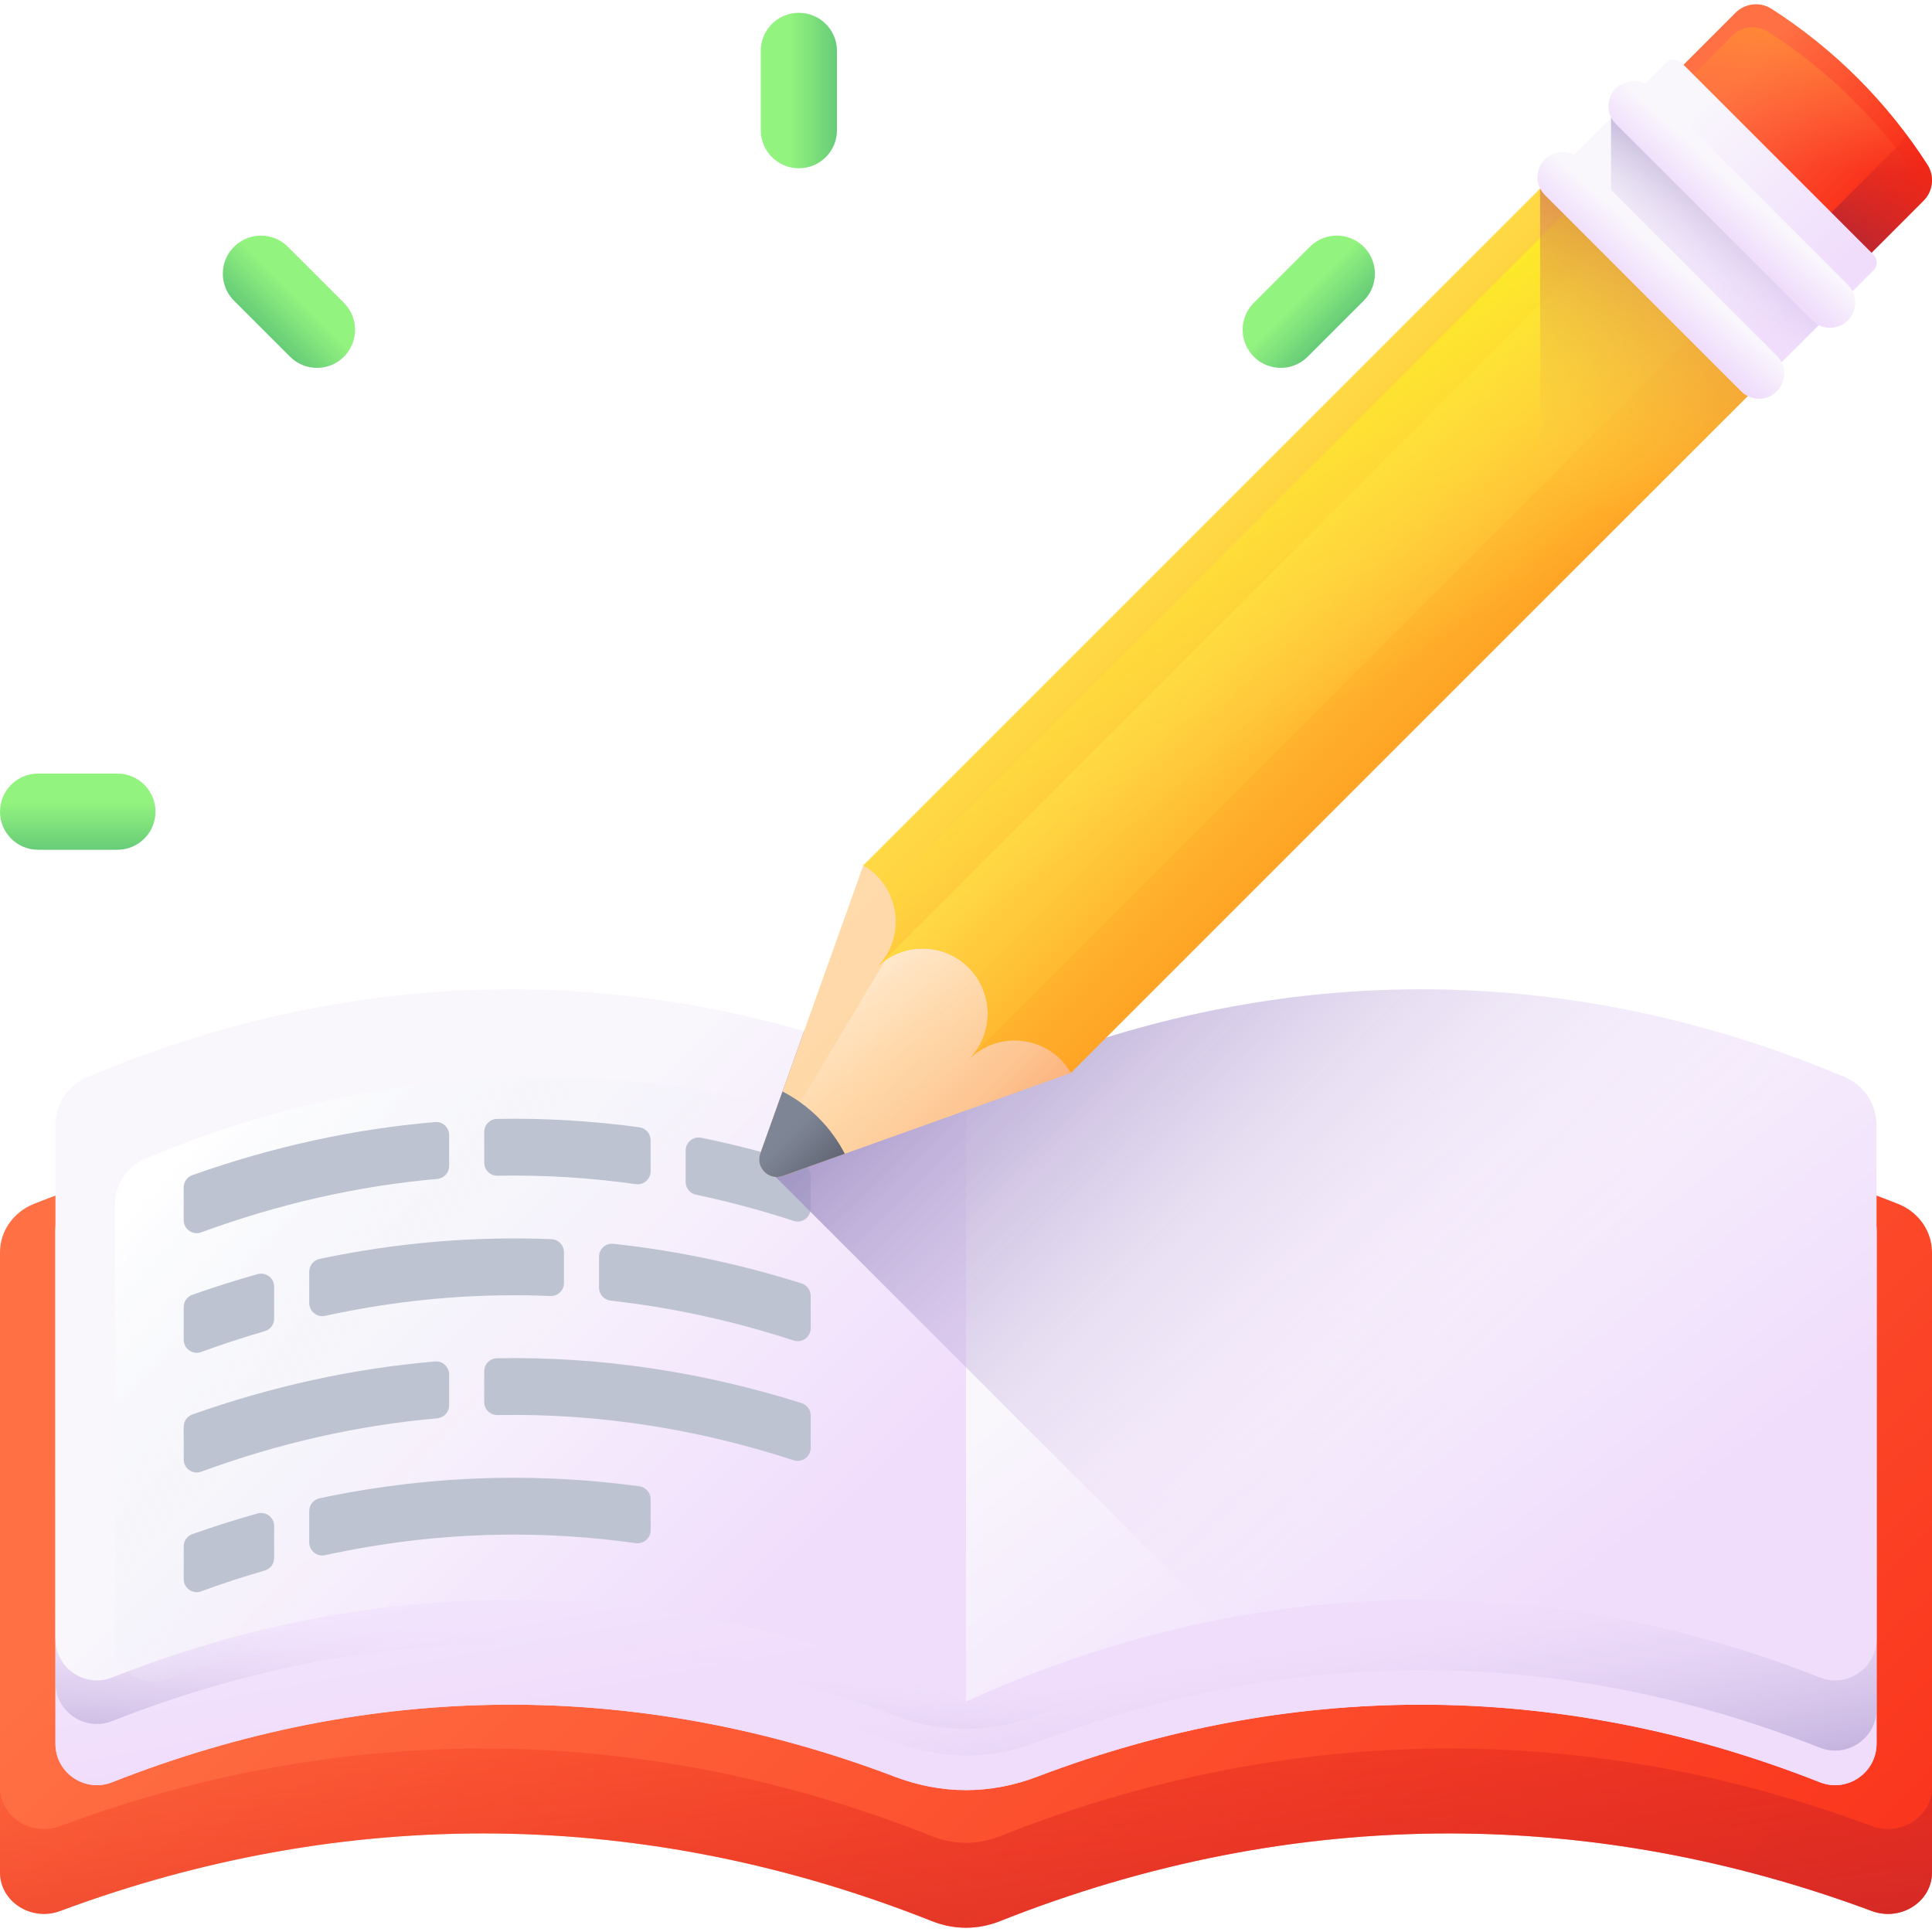
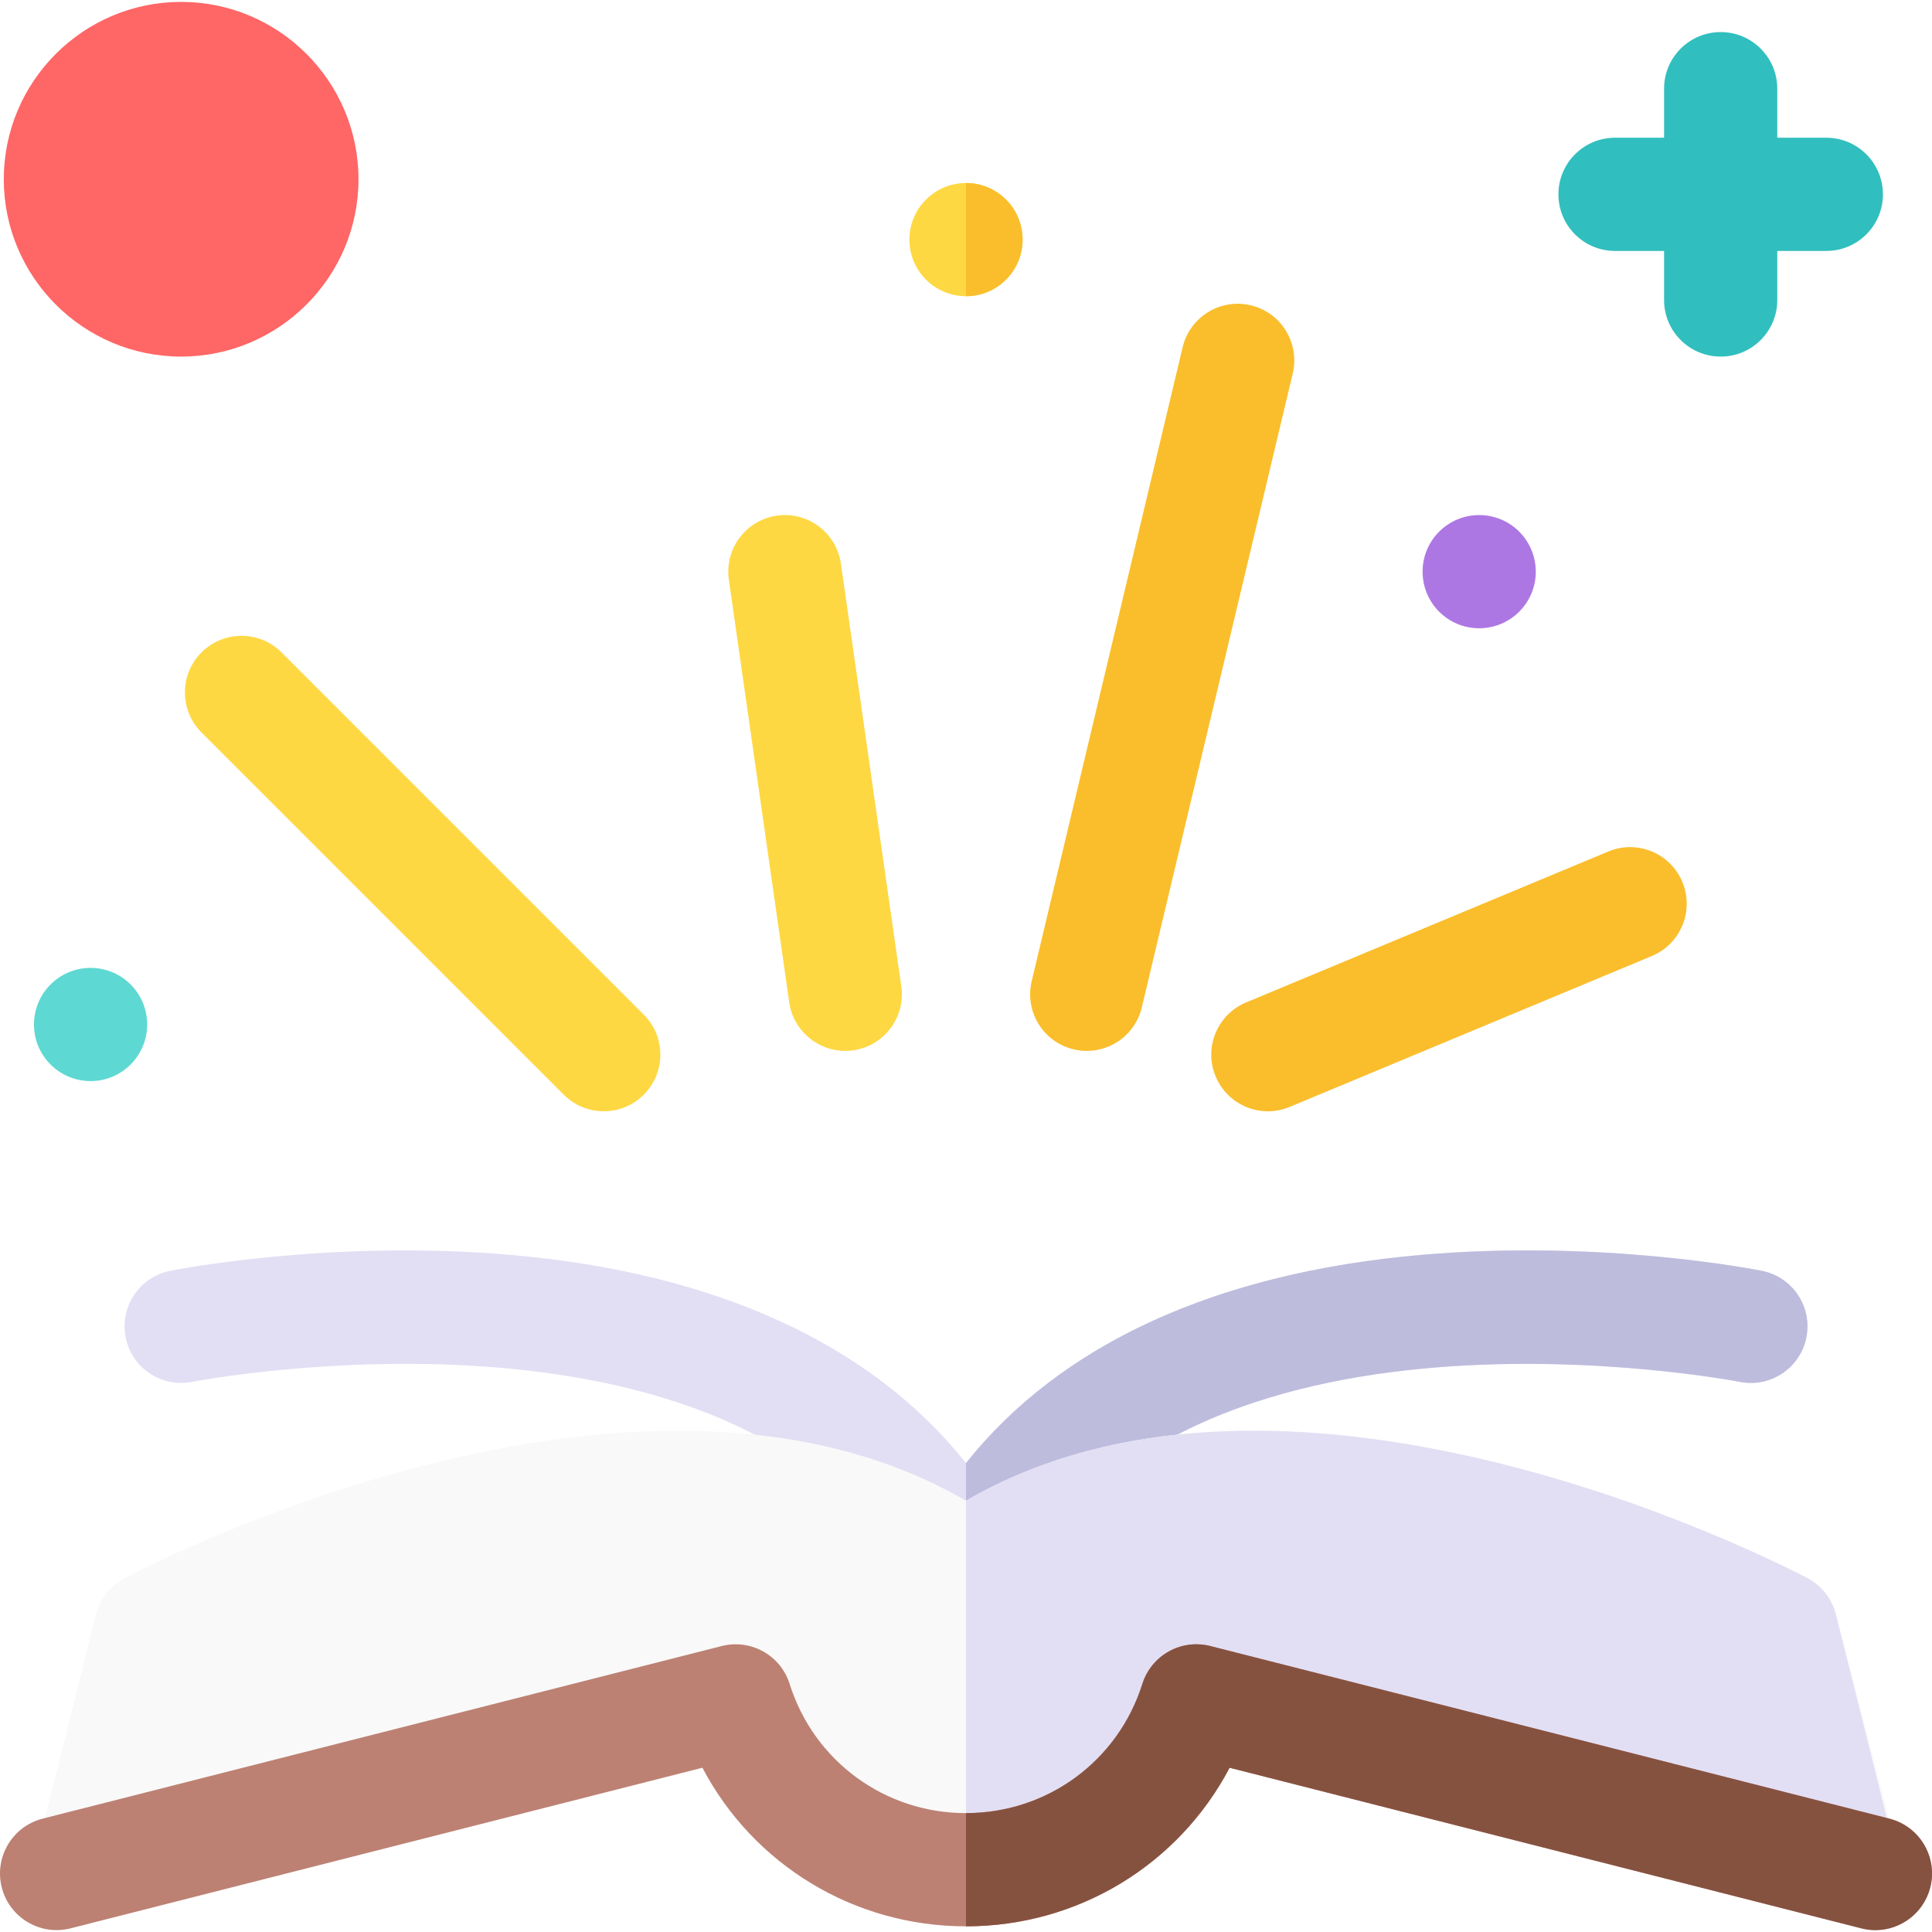
- <svg xmlns="http://www.w3.org/2000/svg" xmlns:xlink="http://www.w3.org/1999/xlink" id="Capa_1" enable-background="new 0 0 510 510" height="512" viewBox="0 0 510 510" width="512">
-   <linearGradient id="lg1">
-     <stop offset="0" stop-color="#ff7044" />
-     <stop offset="1" stop-color="#f92814" />
-   </linearGradient>
-   <linearGradient id="SVGID_1_" gradientUnits="userSpaceOnUse" x1="151.593" x2="475.819" xlink:href="#lg1" y1="305.766" y2="638.377" />
-   <linearGradient id="lg2">
-     <stop offset="0" stop-color="#f92814" stop-opacity="0" />
-     <stop offset="1" stop-color="#c1272d" />
-   </linearGradient>
-   <linearGradient id="SVGID_2_" gradientUnits="userSpaceOnUse" x1="244.764" x2="266.599" xlink:href="#lg2" y1="406.652" y2="570.412" />
-   <linearGradient id="lg3">
-     <stop offset="0" stop-color="#f9f7fc" />
-     <stop offset="1" stop-color="#f0ddfc" />
-   </linearGradient>
-   <linearGradient id="SVGID_3_" gradientUnits="userSpaceOnUse" x1="239.098" x2="261.599" xlink:href="#lg3" y1="304.438" y2="428.899" />
-   <linearGradient id="lg4">
-     <stop offset="0" stop-color="#f0ddfc" stop-opacity="0" />
-     <stop offset=".289" stop-color="#c8b7e0" stop-opacity=".289" />
-     <stop offset=".592" stop-color="#a595c8" stop-opacity=".592" />
-     <stop offset=".84" stop-color="#8f81b8" stop-opacity=".84" />
-     <stop offset="1" stop-color="#8779b3" />
-   </linearGradient>
-   <linearGradient id="SVGID_5_" gradientUnits="userSpaceOnUse" x1="264.834" x2="282.082" xlink:href="#lg4" y1="440.42" y2="540.644" />
-   <linearGradient id="SVGID_6_" gradientUnits="userSpaceOnUse" x1="249.05" x2="242.883" xlink:href="#lg4" y1="441.338" y2="508.739" />
-   <linearGradient id="SVGID_7_" gradientUnits="userSpaceOnUse" x1="110.754" x2="197.428" xlink:href="#lg3" y1="338.521" y2="425.195" />
-   <linearGradient id="SVGID_8_" gradientUnits="userSpaceOnUse" x1="331.598" x2="413.866" xlink:href="#lg3" y1="314.701" y2="420.475" />
-   <linearGradient id="SVGID_9_" gradientUnits="userSpaceOnUse" x1="135.869" x2="56.147" y1="367.495" y2="293.739">
-     <stop offset="0" stop-color="#e9edf5" stop-opacity="0" />
-     <stop offset="1" stop-color="#fff" />
-   </linearGradient>
-   <linearGradient id="SVGID_10_" gradientUnits="userSpaceOnUse" x1="401.132" x2="261.799" y1="354.438" y2="211.105">
-     <stop offset="0" stop-color="#f0ddfc" stop-opacity="0" />
-     <stop offset=".161" stop-color="#e8d5f6" stop-opacity=".161" />
-     <stop offset=".417" stop-color="#d1bfe6" stop-opacity=".417" />
-     <stop offset=".733" stop-color="#ac9ccd" stop-opacity=".733" />
-     <stop offset="1" stop-color="#8779b3" />
-   </linearGradient>
-   <linearGradient id="SVGID_11_" gradientTransform="matrix(.707 .707 -.707 .707 1013.855 -672.841)" gradientUnits="userSpaceOnUse" x1="97.177" x2="148.993" xlink:href="#lg1" y1="878.038" y2="878.038" />
-   <linearGradient id="SVGID_12_" gradientTransform="matrix(.707 .707 -.707 .707 1013.855 -672.841)" gradientUnits="userSpaceOnUse" x1="125.983" x2="91.532" y1="887.223" y2="846.073">
-     <stop offset="0" stop-color="#ff7044" stop-opacity="0" />
-     <stop offset="1" stop-color="#ffa425" />
-   </linearGradient>
-   <linearGradient id="SVGID_13_" gradientTransform="matrix(.707 .707 -.707 .707 1013.855 -672.841)" gradientUnits="userSpaceOnUse" x1="138.822" x2="149.987" xlink:href="#lg2" y1="850.466" y2="890.34" />
-   <linearGradient id="SVGID_14_" gradientTransform="matrix(.707 .707 -.707 .707 1013.855 -672.841)" gradientUnits="userSpaceOnUse" x1="94.769" x2="151.983" xlink:href="#lg3" y1="912.634" y2="912.634" />
-   <linearGradient id="SVGID_15_" gradientTransform="matrix(.707 .707 -.707 .707 1013.855 -672.841)" gradientUnits="userSpaceOnUse" x1="124.377" x2="114.807" xlink:href="#lg4" y1="934.048" y2="886.837" />
-   <linearGradient id="SVGID_16_" gradientTransform="matrix(.707 .707 -.707 .707 1013.855 -672.841)" gradientUnits="userSpaceOnUse" x1="120.088" x2="120.582" xlink:href="#lg3" y1="902.843" y2="914.47" />
-   <linearGradient id="SVGID_17_" gradientTransform="matrix(.707 .707 -.707 .707 1013.855 -672.841)" gradientUnits="userSpaceOnUse" x1="81.544" x2="159.033" y1="1222.849" y2="1222.849">
-     <stop offset="0" stop-color="#ffdaaa" />
-     <stop offset=".421" stop-color="#ffd8a8" />
-     <stop offset=".652" stop-color="#fed1a0" />
-     <stop offset=".836" stop-color="#fdc592" />
-     <stop offset=".995" stop-color="#fcb47f" />
-     <stop offset="1" stop-color="#fcb37e" />
-   </linearGradient>
-   <linearGradient id="SVGID_18_" gradientTransform="matrix(.707 .707 -.707 .707 1013.855 -672.841)" gradientUnits="userSpaceOnUse" x1="135.216" x2="74.609" y1="1225.783" y2="1216.214">
-     <stop offset="0" stop-color="#ffdaaa" stop-opacity="0" />
-     <stop offset=".251" stop-color="#ffe7c8" stop-opacity=".251" />
-     <stop offset=".554" stop-color="#fff4e6" stop-opacity=".554" />
-     <stop offset=".815" stop-color="#fffcf8" stop-opacity=".815" />
-     <stop offset="1" stop-color="#fff" />
-   </linearGradient>
-   <linearGradient id="lg5">
-     <stop offset="0" stop-color="#ffda45" />
-     <stop offset="1" stop-color="#ffa425" />
-   </linearGradient>
-   <linearGradient id="SVGID_19_" gradientTransform="matrix(.707 .707 -.707 .707 1013.855 -672.841)" gradientUnits="userSpaceOnUse" x1="81.544" x2="159.033" xlink:href="#lg5" y1="1068.962" y2="1068.962" />
-   <linearGradient id="SVGID_20_" gradientTransform="matrix(.707 .707 -.707 .707 1013.855 -672.841)" gradientUnits="userSpaceOnUse" x1="101.039" x2="162.61" xlink:href="#lg5" y1="1068.29" y2="1068.29" />
-   <linearGradient id="SVGID_21_" gradientUnits="userSpaceOnUse" x1="355.989" x2="311.07" y1="184.682" y2="108.807">
-     <stop offset="0" stop-color="#ffda45" stop-opacity="0" />
-     <stop offset="1" stop-color="#fcee21" />
-   </linearGradient>
-   <linearGradient id="SVGID_22_" gradientTransform="matrix(.707 .707 -.707 .707 1013.855 -672.841)" gradientUnits="userSpaceOnUse" x1="117.949" x2="137.721" y1="1258.64" y2="1258.64">
-     <stop offset="0" stop-color="#7e8595" />
-     <stop offset="1" stop-color="#555a66" />
-   </linearGradient>
-   <linearGradient id="SVGID_23_" gradientTransform="matrix(.707 .707 -.707 .707 1013.855 -672.841)" gradientUnits="userSpaceOnUse" x1="145.283" x2="95.202" y1="993.862" y2="886.682">
-     <stop offset="0" stop-color="#ffda45" stop-opacity="0" />
-     <stop offset="1" stop-color="#b53759" />
-   </linearGradient>
-   <linearGradient id="SVGID_24_" gradientTransform="matrix(.707 .707 -.707 .707 1013.855 -672.841)" gradientUnits="userSpaceOnUse" x1="120.088" x2="120.582" xlink:href="#lg3" y1="929.348" y2="940.975" />
-   <linearGradient id="lg6">
-     <stop offset="0" stop-color="#92f37f" />
-     <stop offset="1" stop-color="#4ab272" />
-   </linearGradient>
-   <linearGradient id="SVGID_25_" gradientUnits="userSpaceOnUse" x1="20.521" x2="20.521" xlink:href="#lg6" y1="211.919" y2="232.608" />
-   <linearGradient id="SVGID_26_" gradientTransform="matrix(0 1 1 0 615.218 -615.218)" gradientUnits="userSpaceOnUse" x1="639.118" x2="639.118" xlink:href="#lg6" y1="-406.677" y2="-385.989" />
-   <linearGradient id="SVGID_27_" gradientTransform="matrix(.707 .707 -.707 .707 -180.026 -285.916)" gradientUnits="userSpaceOnUse" x1="439.736" x2="439.736" xlink:href="#lg6" y1="74.924" y2="95.613" />
-   <linearGradient id="SVGID_28_" gradientTransform="matrix(-.707 .707 .707 .707 690.026 -285.916)" gradientUnits="userSpaceOnUse" x1="502.13" x2="502.13" xlink:href="#lg6" y1="12.531" y2="33.219" />
-   <path d="m510 330.598v163.678c0 7.732-8.27 13.019-15.897 10.177-36.682-13.651-74.137-20.47-111.603-20.47-39.824 0-79.637 7.71-118.507 23.141-2.864 1.137-5.91 1.751-8.992 1.751-3.084 0-6.131-.614-8.997-1.751-75.432-29.934-154.448-30.825-230.108-2.67-7.626 2.84-15.896-2.447-15.896-10.178v-163.678c0-5.568 3.497-10.633 8.948-12.797 38.893-15.441 78.711-23.149 118.54-23.149 42.894 0 85.799 8.948 127.512 26.845 80.465-34.519 165.294-35.747 246.052-3.696 5.451 2.164 8.948 7.229 8.948 12.797z" fill="url(#SVGID_1_)" />
-   <path d="m494.103 482.035c-36.682-13.651-74.137-20.47-111.603-20.47-39.824 0-79.637 7.71-118.507 23.141-2.864 1.137-5.91 1.751-8.992 1.751-3.084 0-6.131-.614-8.997-1.751-75.432-29.934-154.448-30.824-230.108-2.67-7.626 2.842-15.896-2.446-15.896-10.177v22.417c0 7.732 8.27 13.019 15.897 10.177 75.66-28.154 154.675-27.264 230.108 2.671 2.866 1.137 5.914 1.751 8.997 1.751 3.082 0 6.128-.614 8.992-1.751 38.869-15.431 78.683-23.141 118.507-23.141 37.466 0 74.921 6.819 111.603 20.47 7.627 2.842 15.897-2.445 15.897-10.177v-22.417c-.001 7.731-8.271 13.019-15.898 10.176z" fill="url(#SVGID_2_)" />
-   <path d="m495.367 324.755v135.53c0 7.732-7.79 13.019-14.984 10.177-34.577-13.651-69.879-20.47-105.193-20.47-34.058 0-68.106 6.343-101.499 19.048-5.975 2.273-12.297 3.504-18.69 3.504-6.401 0-12.728-1.236-18.711-3.511-68-25.857-138.765-25.378-206.672 1.428-7.194 2.842-14.984-2.445-14.984-10.177v-135.53c0-5.568 3.299-10.633 8.434-12.797 36.659-15.441 74.207-23.149 111.744-23.149 40.437 0 80.863 8.948 120.189 26.845 75.845-34.519 155.807-35.747 231.933-3.696 5.134 2.165 8.433 7.23 8.433 12.798z" fill="url(#SVGID_3_)" />
-   <path d="m495.367 324.755v135.53c0 7.732-7.79 13.019-14.984 10.177-34.577-13.651-69.879-20.47-105.193-20.47-34.058 0-68.106 6.343-101.499 19.048-5.975 2.273-12.297 3.504-18.69 3.504-6.401 0-12.728-1.236-18.711-3.511-68-25.857-138.765-25.378-206.672 1.428-7.194 2.842-14.984-2.445-14.984-10.177v-135.53c0-5.568 3.299-10.633 8.434-12.797 36.659-15.441 74.207-23.149 111.744-23.149 40.437 0 80.863 8.948 120.189 26.845 75.845-34.519 155.807-35.747 231.933-3.696 5.134 2.165 8.433 7.23 8.433 12.798z" fill="url(#SVGID_3_)" />
-   <path d="m495.367 315.631v135.53c0 7.732-7.79 13.019-14.984 10.177-34.577-13.651-69.879-20.47-105.193-20.47-34.058 0-68.106 6.343-101.499 19.048-5.975 2.273-12.297 3.504-18.69 3.504-6.401 0-12.728-1.236-18.711-3.511-68-25.857-138.765-25.378-206.672 1.428-7.194 2.842-14.984-2.445-14.984-10.177v-135.53c0-5.568 3.299-10.633 8.434-12.797 36.659-15.441 74.207-23.149 111.744-23.149 40.437 0 80.863 8.948 120.189 26.845 75.845-34.519 155.807-35.747 231.933-3.696 5.134 2.165 8.433 7.23 8.433 12.798z" fill="url(#SVGID_5_)" />
-   <path d="m14.633 308.613v135.53c0 7.732 7.79 13.019 14.984 10.176 34.577-13.651 69.879-20.47 105.193-20.47 34.058 0 68.106 6.343 101.499 19.048 5.975 2.273 12.297 3.504 18.69 3.504 6.401 0 12.728-1.236 18.711-3.511 68-25.857 138.765-25.378 206.672 1.428 7.194 2.842 14.984-2.445 14.984-10.176v-135.53c0-5.568-3.299-10.633-8.434-12.797-36.659-15.441-74.207-23.149-111.744-23.149-40.437 0-80.863 8.948-120.189 26.845-75.845-34.519-155.807-35.747-231.933-3.696-5.134 2.165-8.433 7.23-8.433 12.798z" fill="url(#SVGID_6_)" />
-   <path d="m23.063 284.306c-5.13 2.16-8.429 7.229-8.429 12.795v135.527c0 7.735 7.795 13.022 14.989 10.181 74.16-29.288 151.719-27.16 225.377 6.37 0-109.08 0-52.099 0-161.18-75.837-34.517-155.798-35.755-231.937-3.693z" fill="url(#SVGID_7_)" />
-   <path d="m486.937 284.307c-76.131-32.056-156.091-30.832-231.937 3.693v161.18c73.667-33.535 151.226-35.653 225.377-6.369 7.194 2.841 14.989-2.446 14.989-10.181 0-100.529 0-34.998 0-135.527.001-5.568-3.299-10.636-8.429-12.796z" fill="url(#SVGID_8_)" />
-   <path d="m38.23 305.947c-4.795 2.019-7.878 6.756-7.878 11.958v115.805c0 7.229 7.285 12.171 14.009 9.515 69.31-27.372 141.797-25.384 210.639 5.953 0-101.947 0-37.833 0-139.78-70.878-32.259-145.609-33.417-216.77-3.451z" fill="url(#SVGID_9_)" />
-   <g fill="#bec3d2">
-     <path d="m50.776 310.205c21.179-7.505 42.586-12.176 64.078-14.01 1.997-.171 3.707 1.426 3.707 3.43v8.17c0 1.787-1.371 3.261-3.151 3.418-20.902 1.843-41.718 6.548-62.316 14.106-2.236.82-4.603-.844-4.603-3.226v-8.64c-.001-1.455.914-2.762 2.285-3.248z" />
-     <path d="m171.75 300.987v8.196c0 2.078-1.833 3.693-3.89 3.403-12.177-1.712-24.358-2.452-36.514-2.223-1.932.036-3.525-1.501-3.525-3.433v-8.126c0-1.866 1.49-3.407 3.356-3.442 12.528-.23 25.069.508 37.612 2.214 1.698.231 2.961 1.696 2.961 3.411z" />
-     <path d="m214 310.491v8.535c0 2.326-2.268 3.992-4.479 3.27-8.541-2.792-17.164-5.104-25.784-6.92-1.593-.336-2.737-1.727-2.737-3.355v-8.313c0-2.162 1.976-3.804 4.094-3.372 8.862 1.805 17.724 4.1 26.51 6.872 1.428.45 2.396 1.786 2.396 3.283z" />
-     <path d="m50.775 341.797c5.717-2.023 11.454-3.842 17.212-5.454 2.199-.616 4.383 1.021 4.383 3.305v8.46c0 1.533-1.017 2.869-2.489 3.294-5.617 1.623-11.218 3.457-16.791 5.5-2.234.819-4.599-.848-4.599-3.227v-8.632c-.001-1.455.913-2.761 2.284-3.246z" />
-     <path d="m148.87 330.556v8.13c0 1.945-1.613 3.514-3.556 3.432-4.485-.189-8.969-.243-13.454-.172-15.372.257-30.77 2.068-46.062 5.41-2.145.469-4.168-1.19-4.168-3.386v-8.277c0-1.62 1.131-3.032 2.716-3.367 15.687-3.314 31.475-5.116 47.264-5.381 4.658-.081 9.323-.024 13.984.17 1.834.078 3.276 1.605 3.276 3.441z" />
-     <path d="m214 342.081v8.528c0 2.327-2.269 3.99-4.481 3.268-15.96-5.208-32.116-8.732-48.319-10.54-1.745-.195-3.07-1.654-3.07-3.41v-8.176c0-2.033 1.757-3.637 3.778-3.42 16.662 1.789 33.275 5.292 49.696 10.466 1.428.452 2.396 1.787 2.396 3.284z" />
-     <path d="m50.776 373.385c21.097-7.471 42.559-12.156 64.081-13.991 1.996-.17 3.703 1.424 3.703 3.427v8.163c0 1.787-1.371 3.261-3.152 3.418-20.92 1.844-41.792 6.561-62.316 14.087-2.235.82-4.602-.845-4.602-3.226v-8.631c0-1.454.915-2.761 2.286-3.247z" />
-     <path d="m214 373.662v8.537c0 2.326-2.268 3.991-4.479 3.27-25.597-8.354-51.678-12.357-77.661-11.932-.177.003-.354.006-.531.009-1.926.036-3.509-1.506-3.509-3.432v-8.133c0-1.87 1.496-3.403 3.366-3.436.141-.003.283-.005.424-.007 26.787-.446 53.641 3.534 79.993 11.842 1.428.449 2.397 1.784 2.397 3.282z" />
-     <path d="m50.775 404.967c5.716-2.021 11.453-3.836 17.211-5.45 2.199-.617 4.384 1.021 4.384 3.305v8.459c0 1.532-1.015 2.867-2.486 3.293-5.618 1.628-11.22 3.464-16.794 5.508-2.234.819-4.599-.848-4.599-3.227v-8.641c-.001-1.456.913-2.762 2.284-3.247z" />
-     <path d="m171.75 395.754v8.198c0 2.099-1.863 3.689-3.941 3.398-11.965-1.678-23.965-2.422-35.949-2.223-15.372.257-30.77 2.059-46.062 5.408-2.145.47-4.168-1.189-4.168-3.385v-8.277c0-1.62 1.13-3.032 2.715-3.367 15.688-3.322 31.476-5.115 47.265-5.38 12.401-.204 24.811.536 37.181 2.219 1.698.232 2.959 1.696 2.959 3.409z" />
+ <svg xmlns="http://www.w3.org/2000/svg" id="Capa_1" enable-background="new 0 0 512.007 512.007" height="512" viewBox="0 0 512.007 512.007" width="512">
+   <g>
+     <path d="m256.004 430.502c-5.682 0-10.876-3.21-13.416-8.292-42.277-84.553-190.166-56.293-191.653-55.997-8.124 1.61-16.019-3.662-17.636-11.782s3.645-16.014 11.764-17.638c1.719-.344 42.646-8.374 90.241-4.234 54.444 4.734 95.63 23.666 120.7 55.178 25.07-31.512 66.256-50.443 120.7-55.178 47.592-4.143 88.521 3.891 90.241 4.234 8.124 1.625 13.392 9.527 11.768 17.65-1.626 8.124-9.527 13.388-17.65 11.768-1.479-.294-149.366-28.555-191.643 55.999-2.54 5.082-7.735 8.292-13.416 8.292z" fill="#e2dff4" />
+     <path d="m269.42 422.21c42.276-84.554 190.164-56.293 191.643-55.999 8.123 1.62 16.024-3.644 17.65-11.768 1.624-8.123-3.644-16.025-11.768-17.65-1.72-.344-42.649-8.377-90.241-4.234-54.444 4.734-95.63 23.666-120.7 55.178v42.766c5.681-.001 10.876-3.211 13.416-8.293z" fill="#bebcdd" />
+     <path d="m486.554 427.862c-1.03-4.13-3.77-7.62-7.53-9.62-5.69-3.01-136.19-70.95-223.02-20.521-86.83-50.42-217.33 17.51-223.02 20.521-3.76 2-6.5 5.49-7.53 9.62l-13.49 53.93 15.934 11.306 166.468-43.234s64 96.681 120.851 0l184.827 47.628.655-15.528z" fill="#f9f9f9" />
+     <path d="m500.044 481.797-13.488-53.935c-1.032-4.129-3.771-7.625-7.533-9.617-5.691-3.014-136.186-70.948-223.019-20.525v106.782c29.811 0 56.382-18.416 69.857-44.024l167.447 45.563 7.399-24.073z" fill="#e2dff4" />
+     <path d="m497.014 511.506c-1.224 0-2.466-.151-3.706-.466l-167.446-42.563c-13.477 25.608-40.048 42.024-69.858 42.024s-56.382-16.416-69.858-42.024l-167.447 42.563c-8.034 2.039-16.193-2.814-18.233-10.843s2.813-16.192 10.843-18.233l179.95-45.74c7.718-1.963 15.612 2.442 18.002 10.03 6.454 20.485 25.238 34.248 46.743 34.248s40.289-13.763 46.743-34.248c2.39-7.588 10.286-11.99 18.002-10.03l179.95 45.74c8.029 2.041 12.883 10.204 10.843 18.233-1.726 6.788-7.83 11.308-14.528 11.309z" fill="#bc8173" />
+     <path d="m325.862 468.477 167.446 42.563c1.24.314 2.482.466 3.706.466 6.697-.001 12.802-4.521 14.527-11.309 2.04-8.029-2.813-16.192-10.843-18.233l-179.95-45.74c-7.716-1.96-15.612 2.442-18.002 10.03-6.454 20.485-25.238 34.248-46.743 34.248v30c29.811 0 56.383-16.416 69.859-42.025z" fill="#865240" />
+     <path d="m484.004 36.502h-13v-13c0-8.284-6.716-15-15-15s-15 6.716-15 15v13h-13c-8.284 0-15 6.716-15 15s6.716 15 15 15h13v13c0 8.284 6.716 15 15 15s15-6.716 15-15v-13h13c8.284 0 15-6.716 15-15s-6.716-15-15-15z" fill="#31bebe" />
+     <path d="m336.01 294.506c-5.875 0-11.451-3.474-13.852-9.234-3.187-7.647.43-16.43 8.076-19.615l96-40c7.646-3.189 16.429.43 19.615 8.076 3.187 7.647-.43 16.43-8.076 19.615l-96 40c-1.886.786-3.841 1.158-5.763 1.158z" fill="#fabe2c" />
+     <path d="m288.016 278.506c-1.15 0-2.318-.134-3.487-.412-8.059-1.919-13.036-10.007-11.117-18.066l40-168c1.919-8.059 10.002-13.035 18.066-11.117 8.059 1.919 13.036 10.007 11.117 18.066l-40 168c-1.64 6.89-7.792 11.529-14.579 11.529z" fill="#fabe2c" />
+     <path d="m223.985 278.504c-7.345 0-13.762-5.398-14.831-12.881l-16-112c-1.171-8.201 4.527-15.799 12.729-16.971 8.19-1.174 15.799 4.527 16.971 12.729l16 112c1.171 8.201-4.527 15.799-12.729 16.971-.719.102-1.434.152-2.14.152z" fill="#fed843" />
+     <path d="m160.004 294.502c-3.839 0-7.678-1.465-10.606-4.394l-96-96c-5.858-5.857-5.858-15.355 0-21.213 5.857-5.857 15.355-5.857 21.213 0l96 96c5.858 5.857 5.858 15.355 0 21.213-2.93 2.929-6.768 4.394-10.607 4.394z" fill="#fed843" />
+     <circle cx="24.004" cy="271.503" fill="#5ed8d3" r="15" />
+     <circle cx="256.004" cy="63.501" fill="#fed843" r="15" />
+     <circle cx="392.004" cy="151.5" fill="#ad77e3" r="15" />
+     <path d="m271.004 63.501c0-8.285-6.716-15-15-15v30c8.284 0 15-6.716 15-15z" fill="#fabe2c" />
+     <path d="m48.004 94.502c-25.916 0-47-21.084-47-47s21.084-47 47-47 47 21.084 47 47-21.084 47-47 47z" fill="#f66" />
  </g>
-   <path d="m480.378 442.81c7.194 2.841 14.989-2.446 14.989-10.181 0-100.529 0-34.998 0-135.527 0-5.567-3.299-10.635-8.43-12.795-76.131-32.056-156.091-30.832-231.937 3.693-14.121-6.427-28.385-11.697-42.741-15.816l-11.553 32.317c-1.087 3.04 1.151 5.986 4.036 6.18l116.919 116.919c52.901-10.409 106.648-5.352 158.717 15.21z" fill="url(#SVGID_10_)" />
-   <path d="m490.469 70.28-49.622-49.622 17.295-17.295c2.537-2.537 6.5-2.965 9.52-1.026 16.507 10.594 30.535 24.622 41.129 41.129 1.938 3.02 1.511 6.982-1.026 9.52z" fill="url(#SVGID_11_)" />
-   <path d="m490.469 70.28 17.295-17.295c.411-.411.76-.862 1.06-1.338-.2-.733-.506-1.446-.933-2.112-10.594-16.507-24.623-30.535-41.13-41.129-3.02-1.938-6.982-1.511-9.52 1.026l-13.81 13.81z" fill="url(#SVGID_12_)" />
-   <path d="m508.791 43.465c-1.794-2.796-3.695-5.514-5.681-8.163-.458 1.182-1.158 2.285-2.099 3.227l-21.146 21.146 10.605 10.605 17.295-17.295c2.537-2.538 2.964-6.5 1.026-9.52z" fill="url(#SVGID_13_)" />
-   <path d="m465.349 100.57 29.211-29.211c1.138-1.138 1.138-2.982 0-4.119l-50.673-50.673c-1.138-1.138-2.982-1.138-4.119 0l-29.211 29.211z" fill="url(#SVGID_14_)" />
-   <path d="m425.269 31.028v109.621l54.875-54.838-54.828-54.829z" fill="url(#SVGID_15_)" />
-   <path d="m478.388 84.575-51.836-51.836c-2.596-2.597-2.596-6.806 0-9.403 2.597-2.596 6.806-2.596 9.403 0l51.836 51.836c2.596 2.597 2.596 6.806 0 9.403-2.597 2.596-6.807 2.596-9.403 0z" fill="url(#SVGID_16_)" />
-   <path d="m227.898 228.436-27.192 76.065c-1.316 3.68 2.239 7.235 5.919 5.919l76.065-27.192c15.176-15.175-39.616-69.968-54.792-54.792z" fill="url(#SVGID_17_)" />
-   <path d="m241.16 241.036-40.017 66.869c-.065.108-.112.215-.167.322 1.015 1.889 3.303 3.031 5.648 2.193l76.065-27.192c.117-.117.218-.244.327-.366 4.515-17.735-27.029-53.681-41.856-41.826z" fill="url(#SVGID_18_)" />
-   <path d="m469.979 95.939-187.289 187.289c-.726-1.259-1.633-2.445-2.707-3.519-6.704-6.704-17.575-6.704-24.279 0-.302.302.866-.938.866-.938 5.824-6.744 5.535-16.939-.871-23.345s-16.601-6.695-23.345-.871c0 0-1.24 1.168-.938.866 6.704-6.704 6.704-17.575 0-24.279-1.074-1.074-2.26-1.98-3.519-2.707l187.29-187.288z" fill="url(#SVGID_19_)" />
-   <path d="m454.691 80.651-198.12 198.12c5.824-6.744 5.535-16.939-.871-23.345s-16.601-6.695-23.345-.871l198.12-198.12z" fill="url(#SVGID_20_)" />
-   <path d="m231.417 255.422c-.302.302.938-.866.938-.866 6.744-5.824 16.939-5.535 23.345.871s6.694 16.601.871 23.345c0 0-1.168 1.24-.866.938 6.704-6.704 17.575-6.704 24.279 0 1.074 1.074 1.98 2.26 2.707 3.519l187.288-187.29-48.275-48.275-187.37 187.37c3.573 6.519 2.604 14.866-2.917 20.388z" fill="url(#SVGID_21_)" />
-   <path d="m216.061 295.066c-2.879-2.879-6.096-5.188-9.499-6.943l-5.855 16.378c-1.316 3.68 2.239 7.235 5.919 5.919l16.378-5.855c-1.755-3.404-4.065-6.621-6.943-9.499z" fill="url(#SVGID_22_)" />
-   <path d="m406.537 49.76.129 109.529 54.746-54.746-54.828-54.829z" fill="url(#SVGID_23_)" />
-   <path d="m459.646 103.317-51.836-51.836c-2.597-2.597-2.597-6.806 0-9.403 2.597-2.597 6.806-2.597 9.403 0l51.836 51.836c2.597 2.596 2.597 6.806 0 9.403-2.597 2.596-6.807 2.596-9.403 0z" fill="url(#SVGID_24_)" />
-   <path d="m30.988 224.315h-20.934c-5.553 0-10.054-4.501-10.054-10.054 0-5.553 4.501-10.054 10.054-10.054h20.934c5.553 0 10.054 4.502 10.054 10.054.001 5.553-4.501 10.054-10.054 10.054z" fill="url(#SVGID_25_)" />
-   <path d="m220.936 34.367v-20.934c0-5.553-4.502-10.054-10.054-10.054-5.553 0-10.054 4.502-10.054 10.054v20.934c0 5.553 4.501 10.054 10.054 10.054 5.552.001 10.054-4.501 10.054-10.054z" fill="url(#SVGID_26_)" />
-   <path d="m76.568 94.166-14.802-14.802c-3.926-3.926-3.926-10.292 0-14.219 3.926-3.926 10.292-3.926 14.219 0l14.803 14.803c3.926 3.926 3.926 10.292 0 14.219-3.927 3.926-10.293 3.926-14.22-.001z" fill="url(#SVGID_27_)" />
-   <path d="m345.195 94.166 14.803-14.803c3.926-3.926 3.926-10.292 0-14.219-3.926-3.926-10.293-3.926-14.219 0l-14.803 14.803c-3.926 3.926-3.926 10.292 0 14.219 3.926 3.927 10.292 3.927 14.219 0z" fill="url(#SVGID_28_)" />
</svg>
